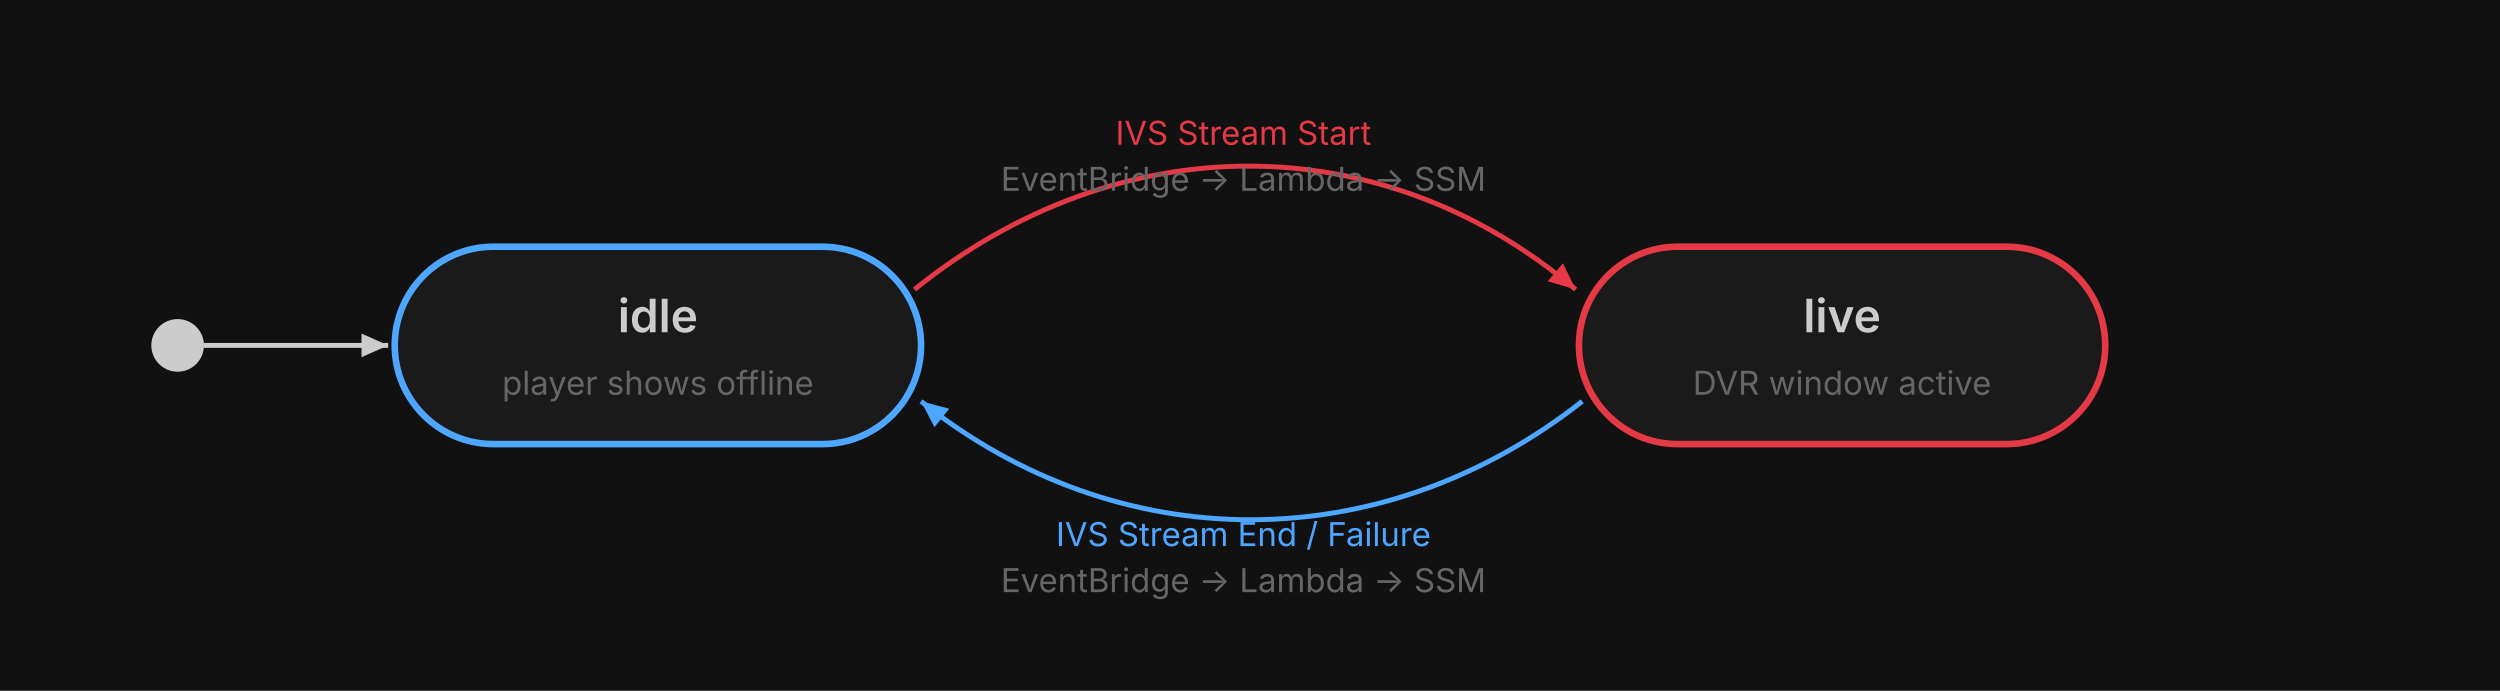
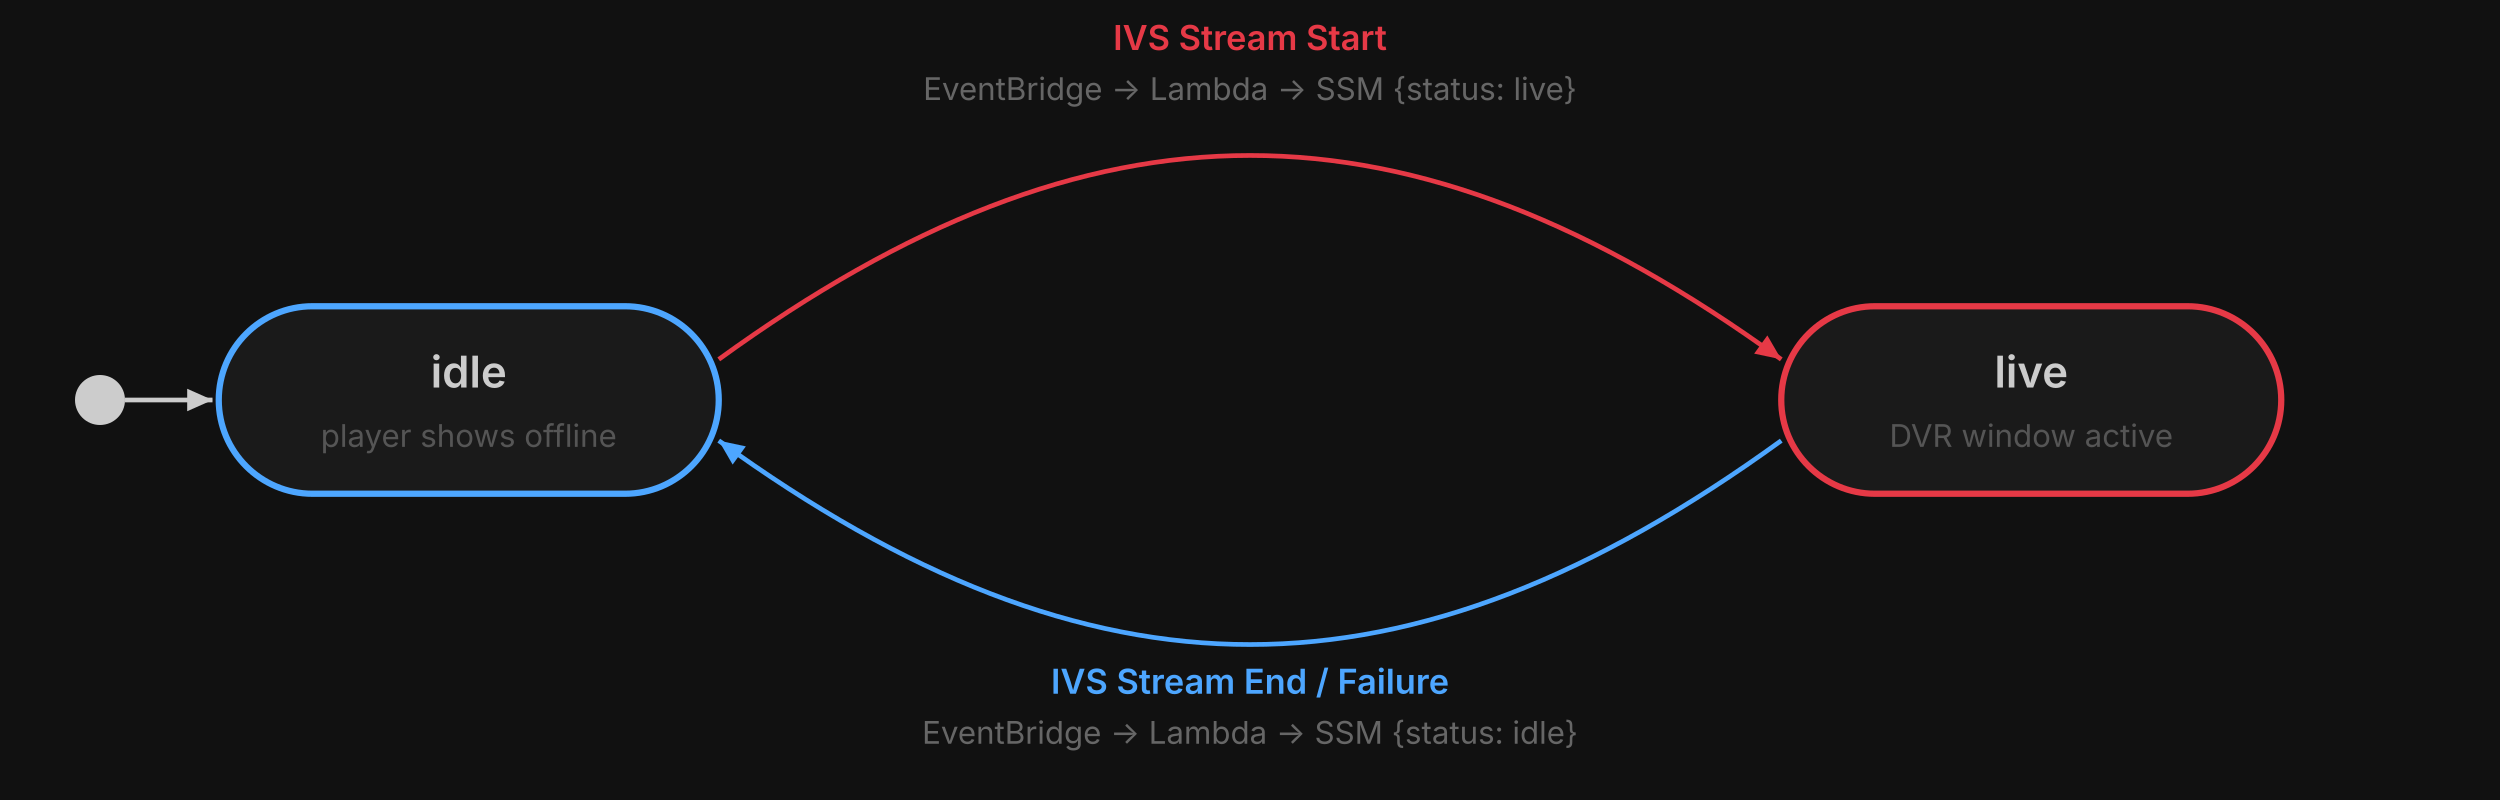
- <svg xmlns="http://www.w3.org/2000/svg" viewBox="0 0 760 210" width="760" height="210">
+ <svg xmlns="http://www.w3.org/2000/svg" viewBox="0 0 800 256" width="800" height="256">
  <defs>
-     <marker id="arr" viewBox="0 0 10 10" refX="9" refY="5" markerWidth="6" markerHeight="6" orient="auto-start-reverse">
+     <marker id="a" viewBox="0 0 10 10" refX="9" refY="5" markerWidth="6" markerHeight="6" orient="auto-start-reverse">
      <path d="M0,1 L9,5 L0,9 Z" fill="#cccccc" />
    </marker>
-     <marker id="arr-live" viewBox="0 0 10 10" refX="9" refY="5" markerWidth="6" markerHeight="6" orient="auto-start-reverse">
+     <marker id="a-live" viewBox="0 0 10 10" refX="9" refY="5" markerWidth="6" markerHeight="6" orient="auto-start-reverse">
      <path d="M0,1 L9,5 L0,9 Z" fill="#e63946" />
    </marker>
-     <marker id="arr-idle" viewBox="0 0 10 10" refX="9" refY="5" markerWidth="6" markerHeight="6" orient="auto-start-reverse">
+     <marker id="a-idle" viewBox="0 0 10 10" refX="9" refY="5" markerWidth="6" markerHeight="6" orient="auto-start-reverse">
      <path d="M0,1 L9,5 L0,9 Z" fill="#4da6ff" />
    </marker>
  </defs>
-   <rect width="760" height="210" fill="#111111" />
-   <circle cx="54" cy="105" r="8" fill="#cccccc" />
-   <line x1="62" y1="105" x2="118" y2="105" stroke="#cccccc" stroke-width="1.5" marker-end="url(#arr)" />
-   <rect x="120" y="75" width="160" height="60" rx="30" fill="#1a1a1a" stroke="#4da6ff" stroke-width="2" />
-   <text x="200" y="101" font-family="-apple-system,BlinkMacSystemFont,'Segoe UI',sans-serif" font-size="14" font-weight="600" fill="#cccccc" text-anchor="middle">idle</text>
-   <text x="200" y="120" font-family="-apple-system,BlinkMacSystemFont,'Segoe UI',sans-serif" font-size="10" fill="#666666" text-anchor="middle">player shows offline</text>
-   <rect x="480" y="75" width="160" height="60" rx="30" fill="#1a1a1a" stroke="#e63946" stroke-width="2" />
-   <text x="560" y="101" font-family="-apple-system,BlinkMacSystemFont,'Segoe UI',sans-serif" font-size="14" font-weight="600" fill="#cccccc" text-anchor="middle">live</text>
-   <text x="560" y="120" font-family="-apple-system,BlinkMacSystemFont,'Segoe UI',sans-serif" font-size="10" fill="#666666" text-anchor="middle">DVR window active</text>
-   <path d="M 278,88 C 340,38 420,38 479,88" fill="none" stroke="#e63946" stroke-width="1.5" marker-end="url(#arr-live)" />
-   <text x="378" y="44" font-family="-apple-system,BlinkMacSystemFont,'Segoe UI',sans-serif" font-size="10" fill="#e63946" text-anchor="middle">IVS Stream Start</text>
-   <text x="378" y="58" font-family="-apple-system,BlinkMacSystemFont,'Segoe UI',sans-serif" font-size="10" fill="#666666" text-anchor="middle">EventBridge → Lambda → SSM</text>
-   <path d="M 481,122 C 420,170 340,170 280,122" fill="none" stroke="#4da6ff" stroke-width="1.5" marker-end="url(#arr-idle)" />
-   <text x="378" y="166" font-family="-apple-system,BlinkMacSystemFont,'Segoe UI',sans-serif" font-size="10" fill="#4da6ff" text-anchor="middle">IVS Stream End / Failure</text>
-   <text x="378" y="180" font-family="-apple-system,BlinkMacSystemFont,'Segoe UI',sans-serif" font-size="10" fill="#666666" text-anchor="middle">EventBridge → Lambda → SSM</text>
+   <rect width="800" height="256" fill="#111111" />
+   <circle cx="32" cy="128" r="8" fill="#cccccc" />
+   <line x1="40" y1="128" x2="68" y2="128" stroke="#cccccc" stroke-width="1.5" marker-end="url(#a)" />
+   <rect x="70" y="98" width="160" height="60" rx="30" fill="#1a1a1a" stroke="#4da6ff" stroke-width="2" />
+   <text x="150" y="124" font-family="-apple-system,BlinkMacSystemFont,'Segoe UI',sans-serif" font-size="14" font-weight="600" fill="#cccccc" text-anchor="middle">idle</text>
+   <text x="150" y="143" font-family="-apple-system,BlinkMacSystemFont,'Segoe UI',sans-serif" font-size="10" fill="#555555" text-anchor="middle">player shows offline</text>
+   <rect x="570" y="98" width="160" height="60" rx="30" fill="#1a1a1a" stroke="#e63946" stroke-width="2" />
+   <text x="650" y="124" font-family="-apple-system,BlinkMacSystemFont,'Segoe UI',sans-serif" font-size="14" font-weight="600" fill="#cccccc" text-anchor="middle">live</text>
+   <text x="650" y="143" font-family="-apple-system,BlinkMacSystemFont,'Segoe UI',sans-serif" font-size="10" fill="#555555" text-anchor="middle">DVR window active</text>
+   <path d="M 230,115 C 350,28 450,28 570,115" fill="none" stroke="#e63946" stroke-width="1.5" marker-end="url(#a-live)" />
+   <text x="400" y="16" font-family="-apple-system,BlinkMacSystemFont,'Segoe UI',sans-serif" font-size="11" font-weight="600" fill="#e63946" text-anchor="middle">IVS Stream Start</text>
+   <text x="400" y="32" font-family="-apple-system,BlinkMacSystemFont,'Segoe UI',sans-serif" font-size="10" fill="#666666" text-anchor="middle">EventBridge → Lambda → SSM  {status: live}</text>
+   <path d="M 570,141 C 450,228 350,228 230,141" fill="none" stroke="#4da6ff" stroke-width="1.5" marker-end="url(#a-idle)" />
+   <text x="400" y="222" font-family="-apple-system,BlinkMacSystemFont,'Segoe UI',sans-serif" font-size="11" font-weight="600" fill="#4da6ff" text-anchor="middle">IVS Stream End / Failure</text>
+   <text x="400" y="238" font-family="-apple-system,BlinkMacSystemFont,'Segoe UI',sans-serif" font-size="10" fill="#666666" text-anchor="middle">EventBridge → Lambda → SSM  {status: idle}</text>
</svg>
